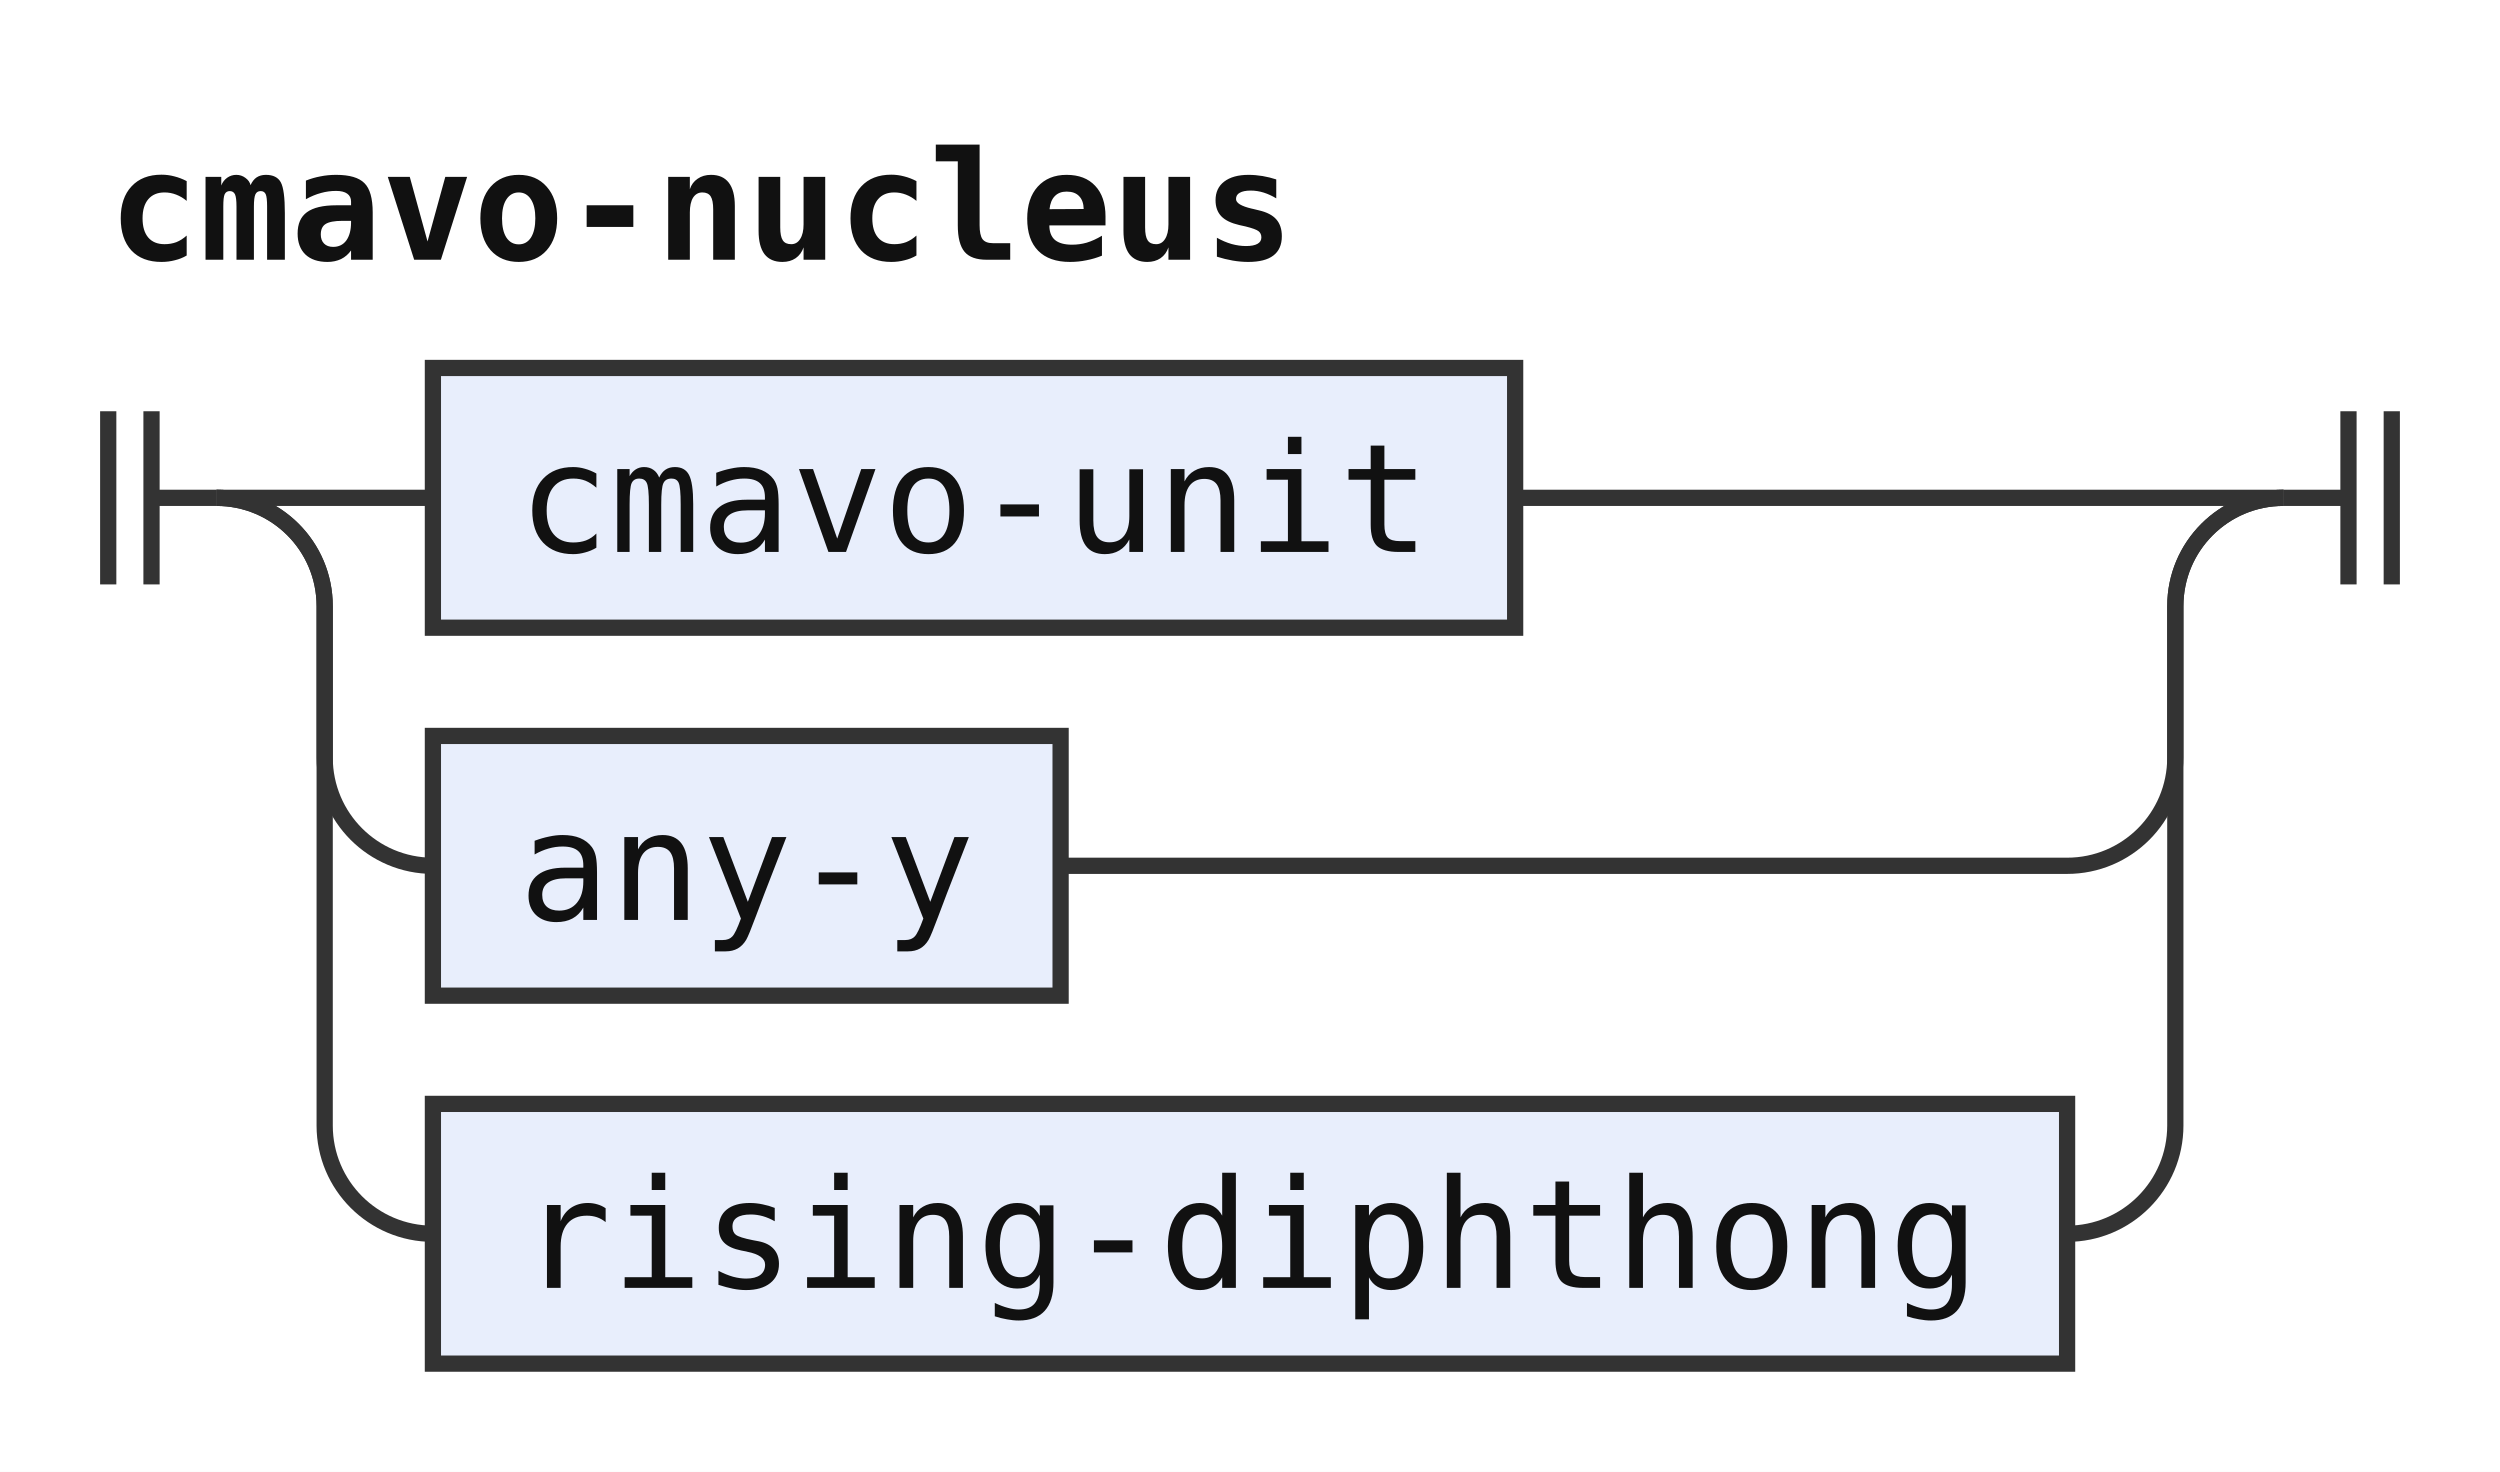
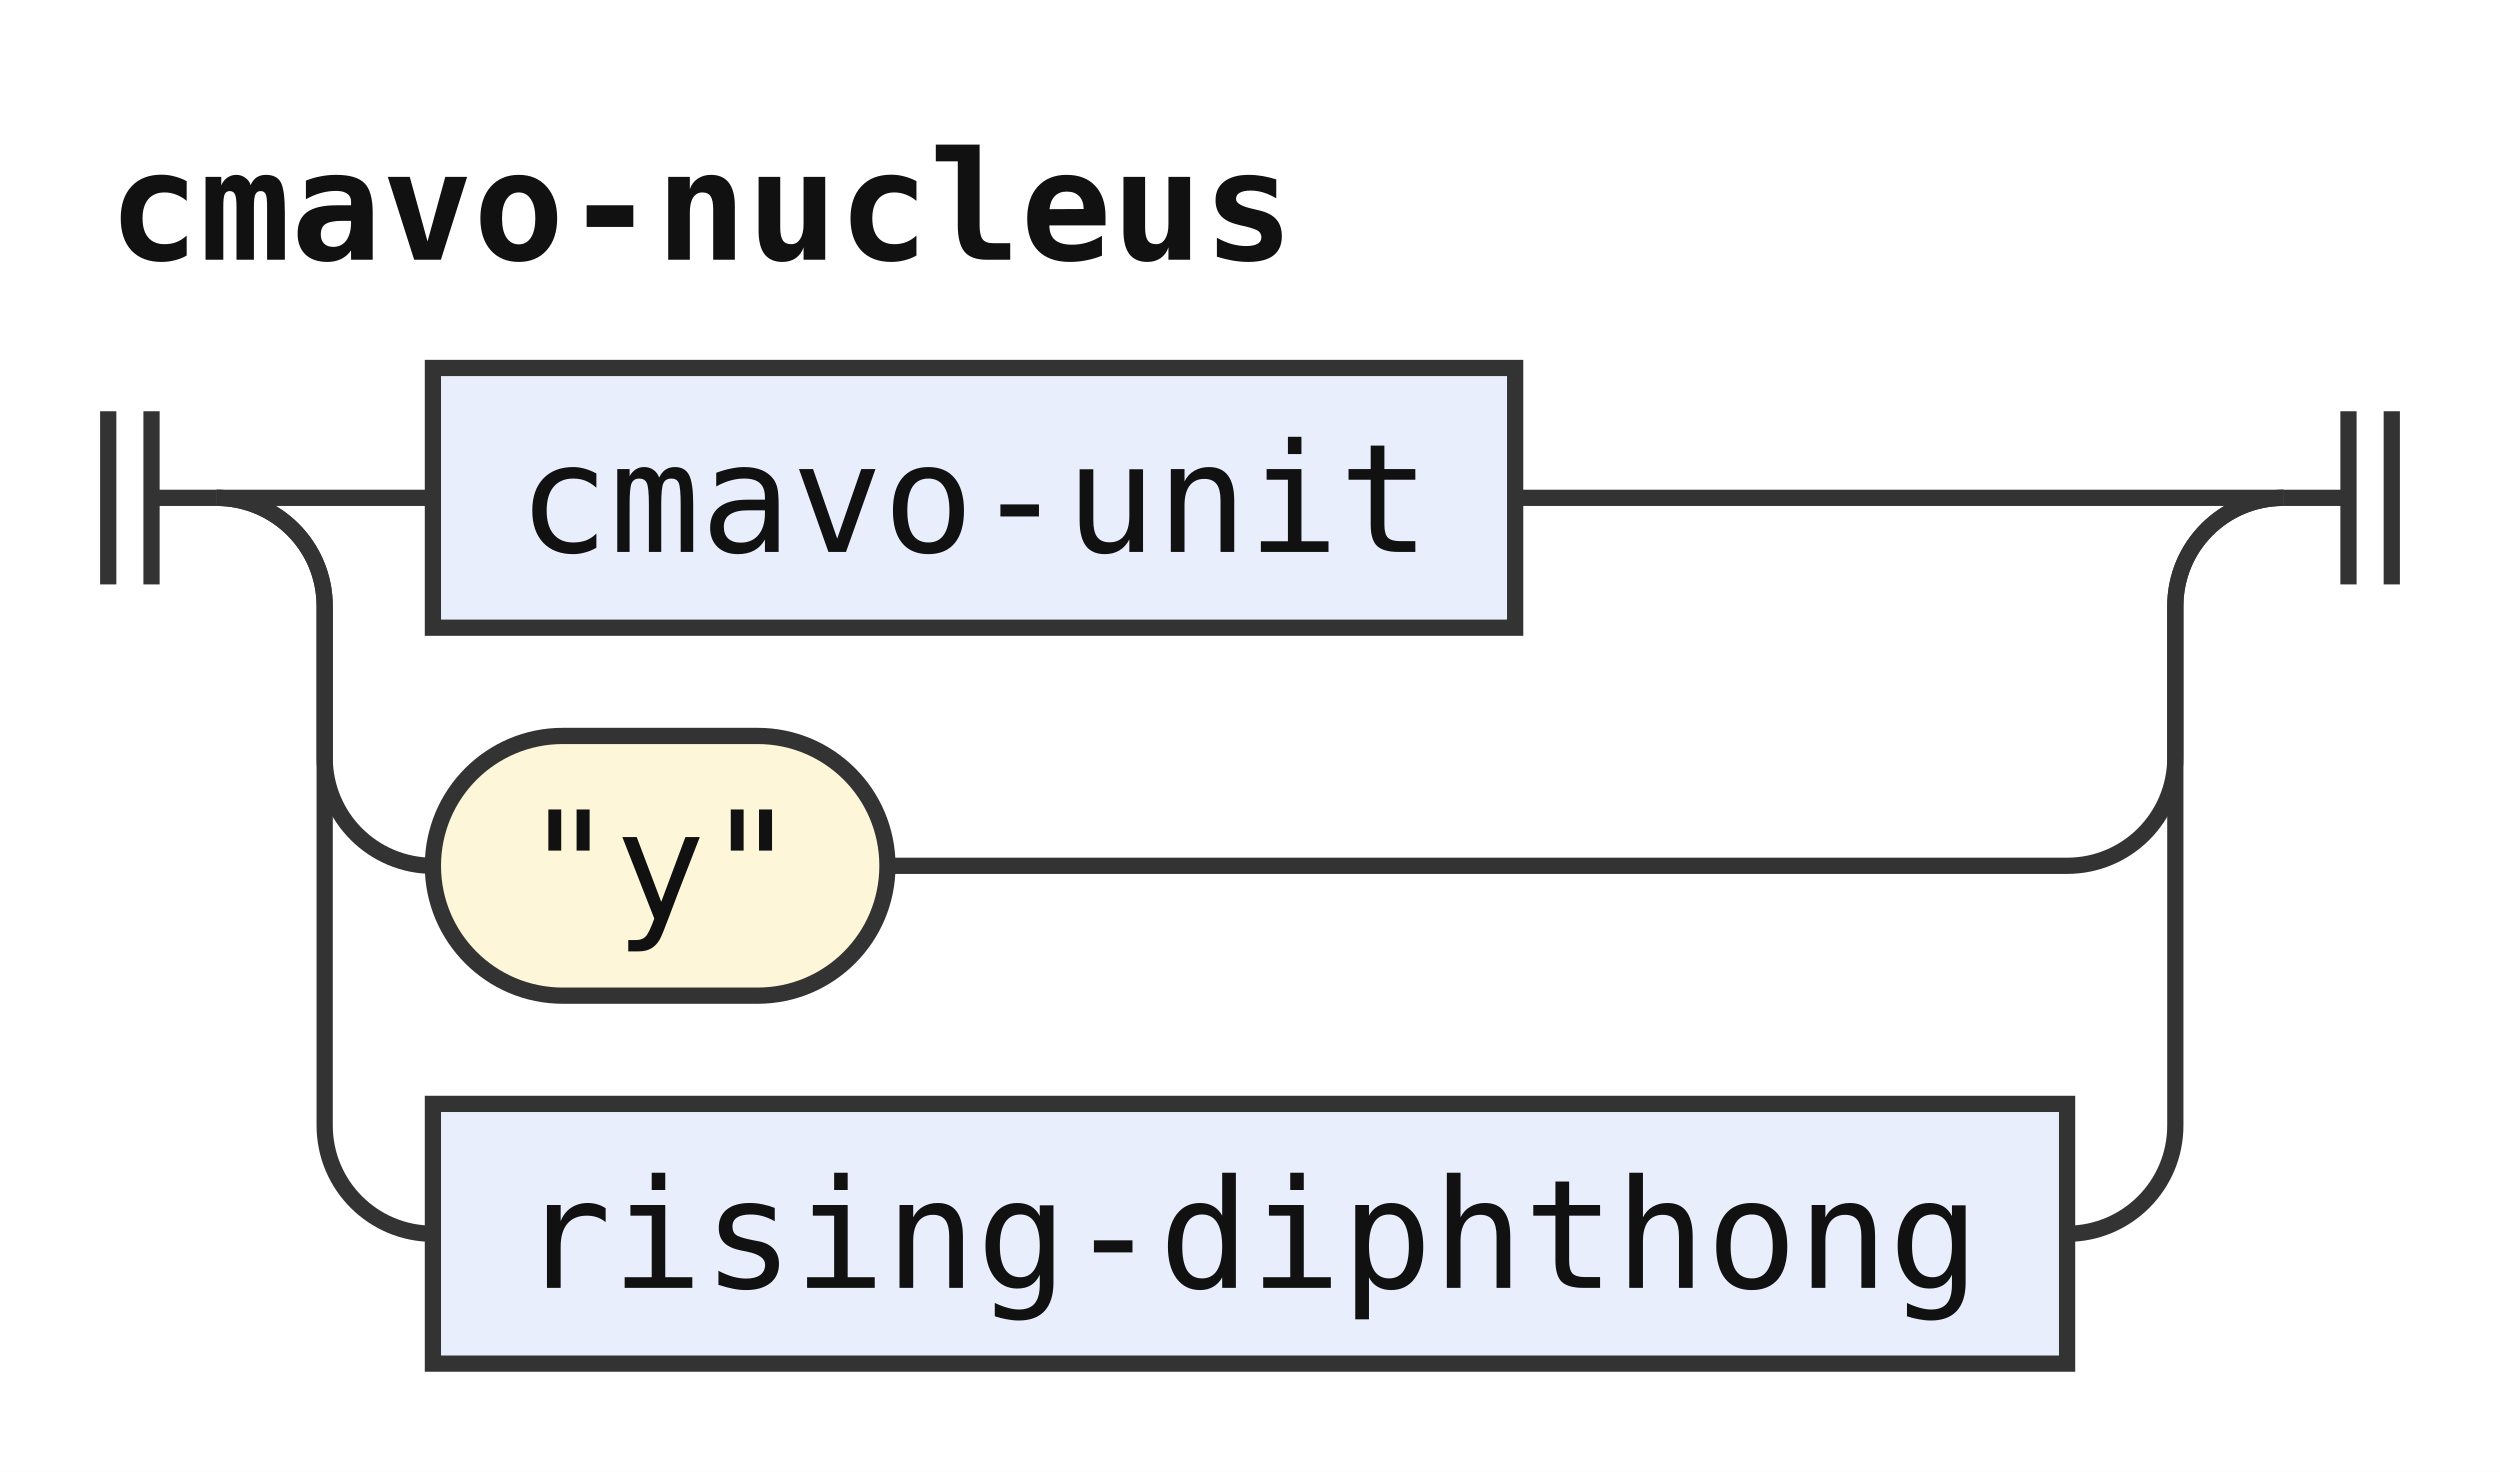
<svg xmlns="http://www.w3.org/2000/svg" width="231" height="136" viewBox="0 0 231 136" role="img" aria-label="Railroad diagram of the rule cmavo-nucleus">
  <style>path{fill:none;stroke:#333;stroke-width:1.5}.rule rect{fill:#e8eefc;stroke:#333;stroke-width:1.5}.terminal rect{fill:#fdf6d8;stroke:#333;stroke-width:1.5}text{font-family:ui-monospace,SFMono-Regular,Menlo,Consolas,"DejaVu Sans Mono","Liberation Mono",monospace;font-size:14px;fill:#111;text-anchor:middle}text.label{font-size:12px;font-style:italic;fill:#555;text-anchor:start}text.title{font-weight:bold;text-anchor:start}</style>
  <rect width="100%" height="100%" fill="#fff" />
  <text class="title" x="10" y="24" textLength="109.2" lengthAdjust="spacingAndGlyphs">cmavo-nucleus</text>
  <path d="M10 38v16m4 -16v16M14 46h6" />
  <path d="M20 46h20" />
  <g class="rule">
    <rect x="40" y="34" width="100" height="24" rx="0" />
    <text x="90" y="51" textLength="84" lengthAdjust="spacingAndGlyphs">cmavo-unit</text>
  </g>
  <path d="M140 46H211" />
  <path d="M20 46a10 10 0 0 1 10 10V70a10 10 0 0 0 10 10" />
-   <g class="rule">
-     <rect x="40" y="68" width="58" height="24" rx="0" />
-     <text x="69" y="85" textLength="42" lengthAdjust="spacingAndGlyphs">any-y</text>
+   <g class="terminal">
+     <rect x="40" y="68" width="42" height="24" rx="12" />
+     <text x="61" y="85" textLength="25.2" lengthAdjust="spacingAndGlyphs">"y"</text>
  </g>
-   <path d="M98 80H191a10 10 0 0 0 10 -10V56a10 10 0 0 1 10 -10" />
+   <path d="M82 80H191a10 10 0 0 0 10 -10V56a10 10 0 0 1 10 -10" />
  <path d="M20 46a10 10 0 0 1 10 10V104a10 10 0 0 0 10 10" />
  <g class="rule">
    <rect x="40" y="102" width="151" height="24" rx="0" />
    <text x="115.5" y="119" textLength="134.4" lengthAdjust="spacingAndGlyphs">rising-diphthong</text>
  </g>
  <path d="M191 114H191a10 10 0 0 0 10 -10V56a10 10 0 0 1 10 -10" />
  <path d="M211 46h6m0 -8v16m4 -16v16" />
</svg>
